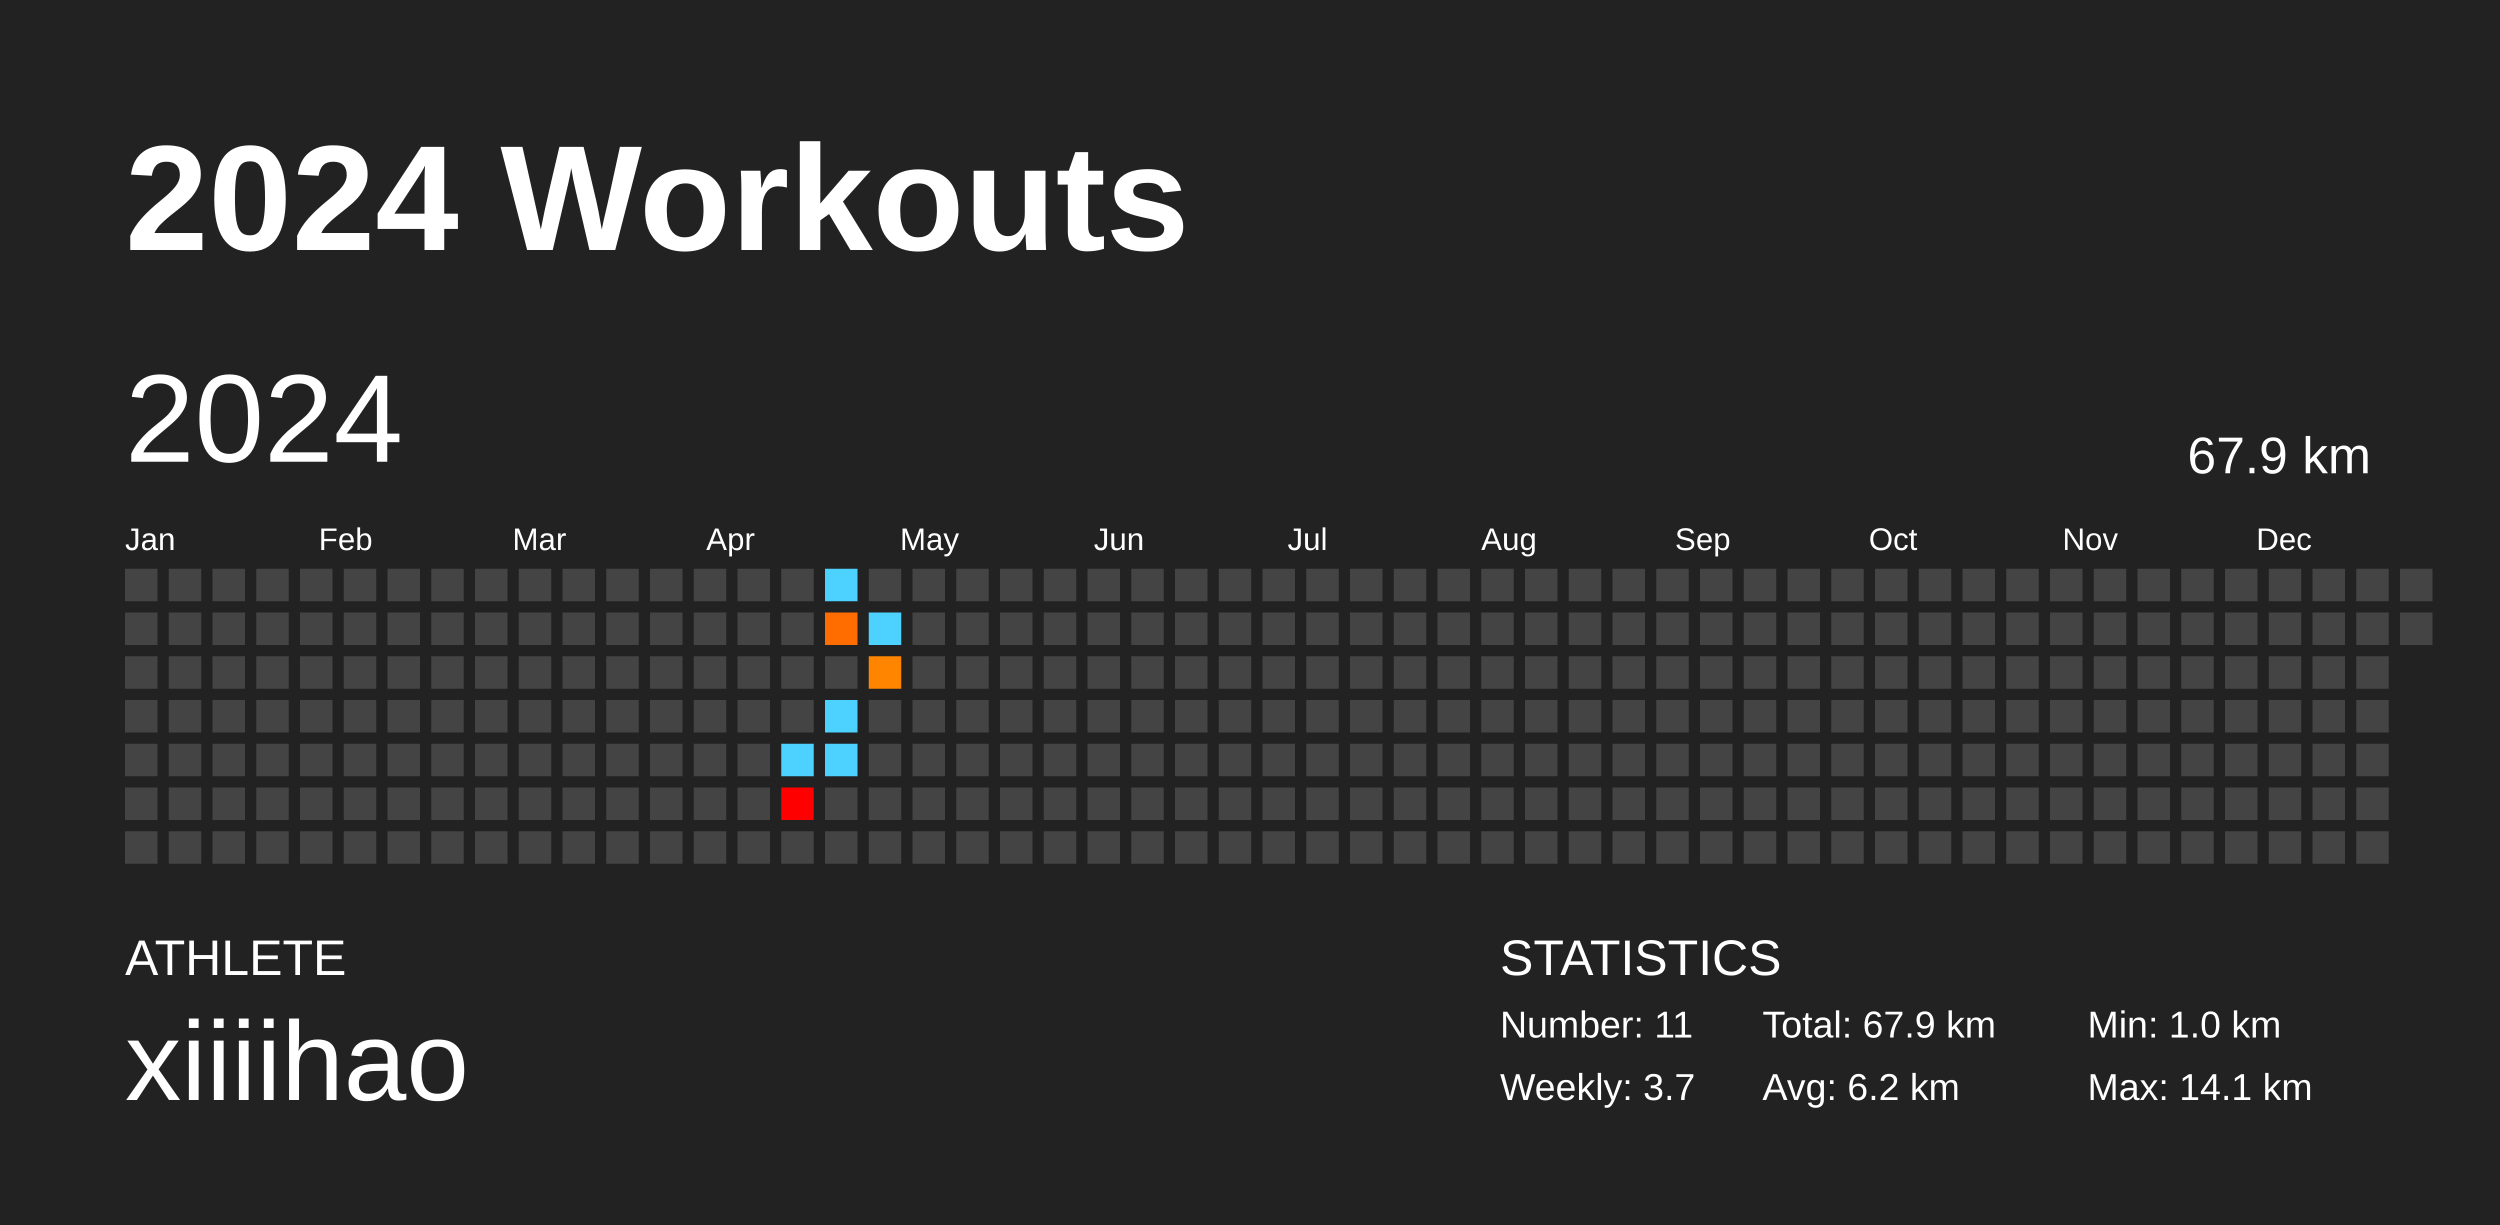
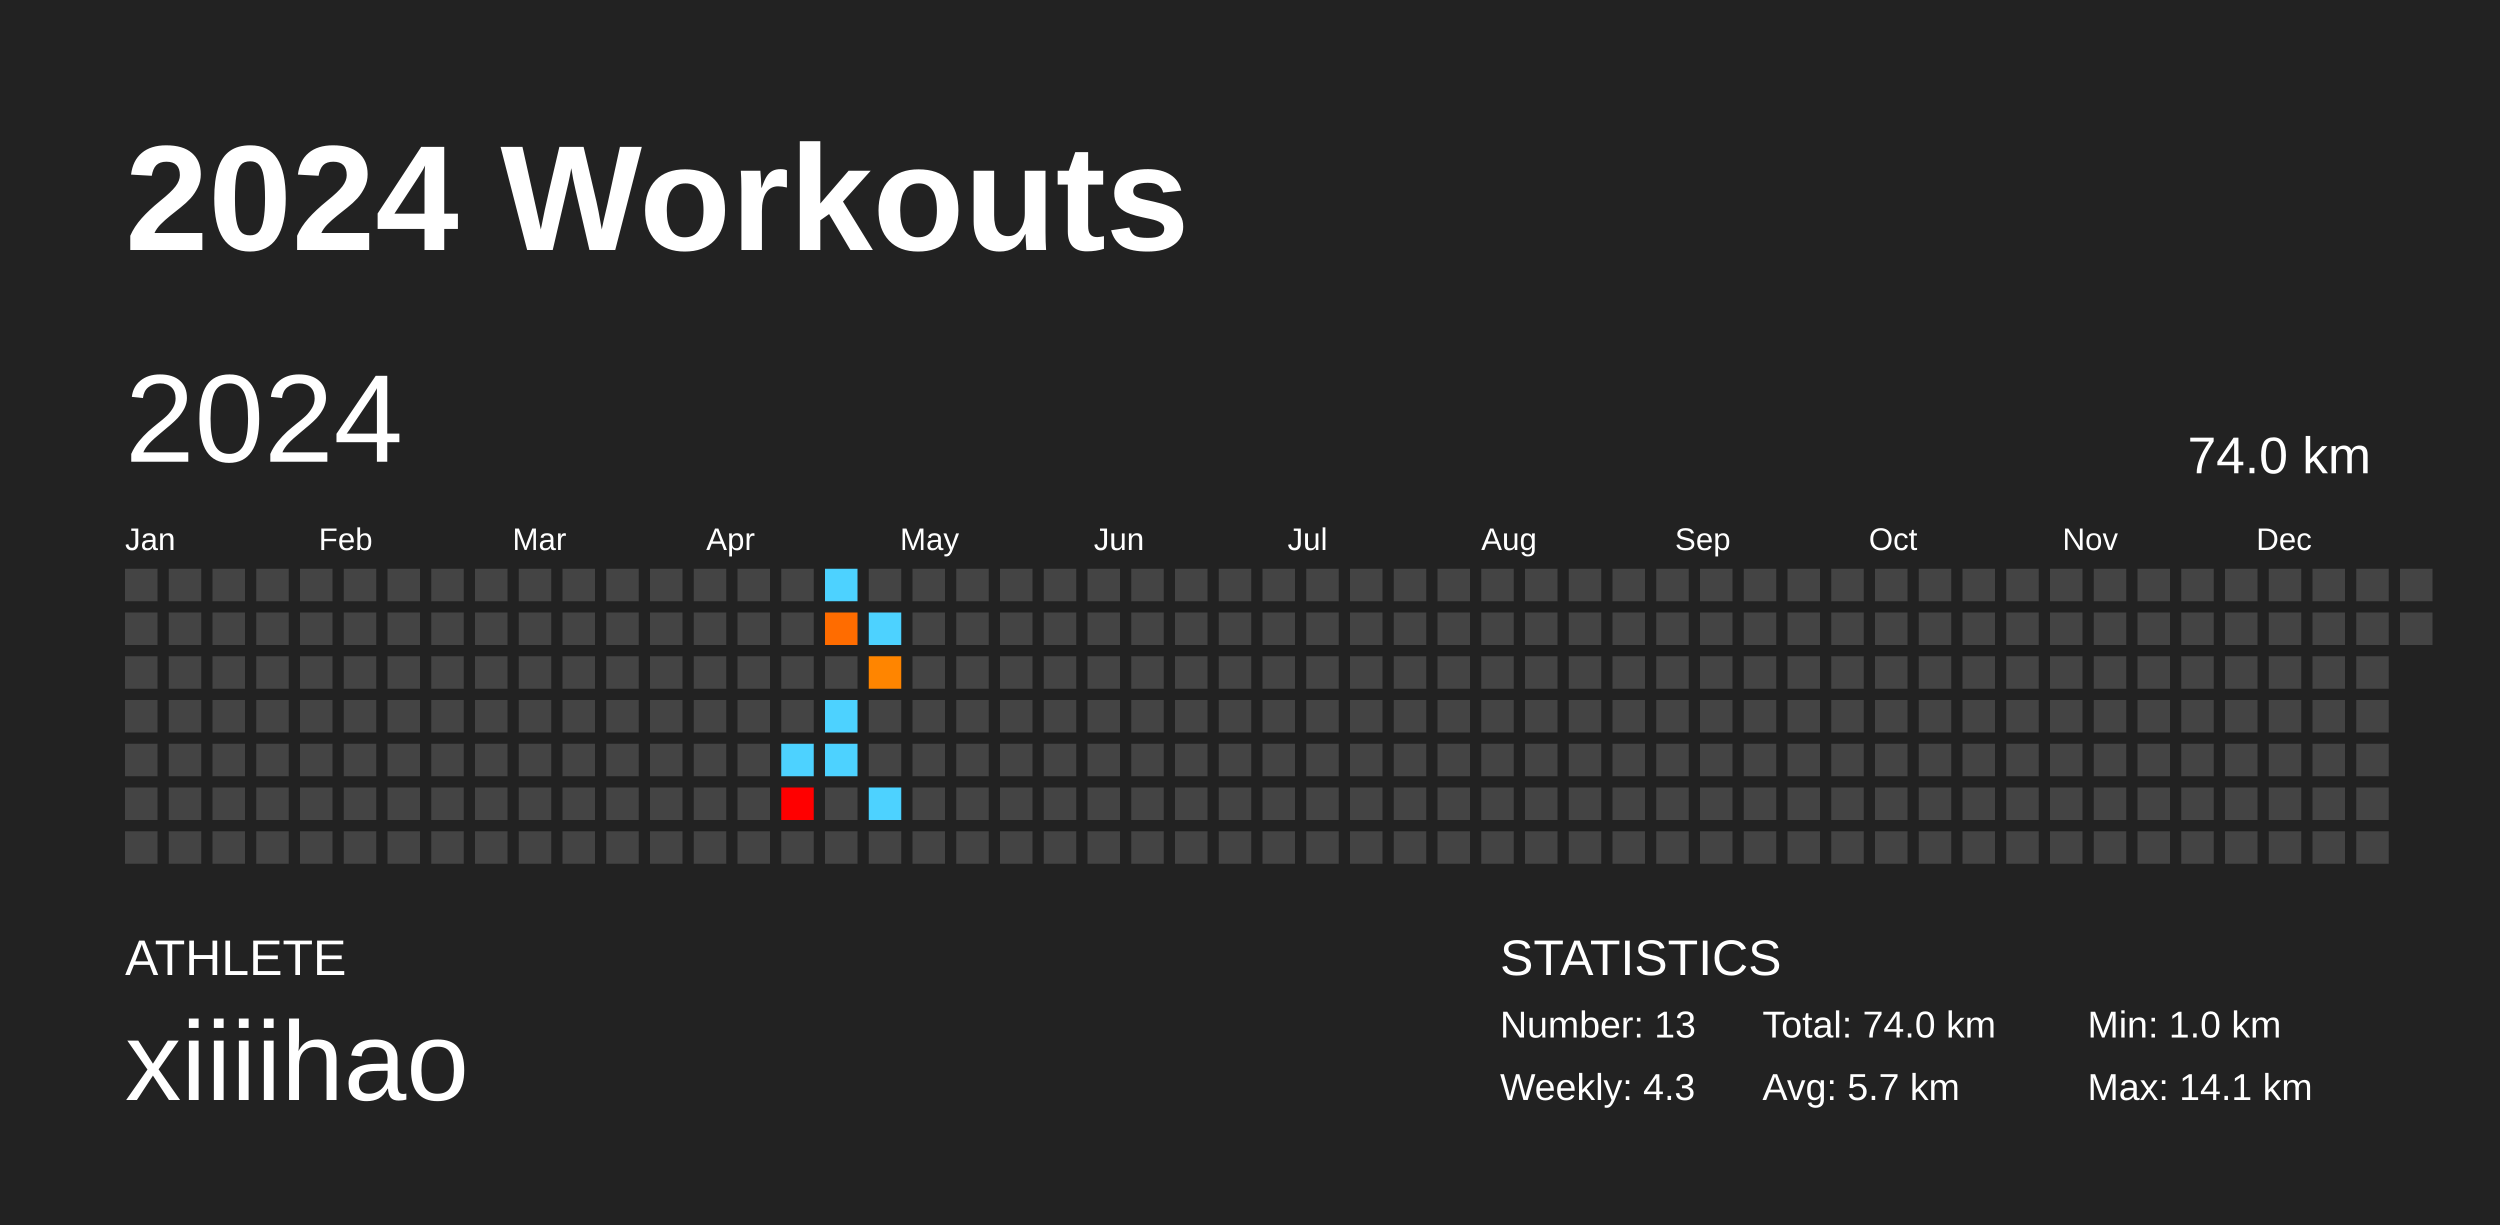
<svg xmlns="http://www.w3.org/2000/svg" baseProfile="full" height="98mm" version="1.1" viewBox="0,0,200,98" width="200mm">
  <defs />
  <rect fill="#222222" height="98" width="200" x="0" y="0" />
  <text fill="#FFFFFF" style="font-size:12px; font-family:Arial; font-weight:bold;" x="10" y="20">2024 Workouts</text>
  <text fill="#FFFFFF" style="font-size:4px; font-family:Arial" x="10" y="78">ATHLETE</text>
  <text fill="#FFFFFF" style="font-size:9px; font-family:Arial" x="10" y="88">xiiiihao</text>
  <text fill="#FFFFFF" style="font-size:4px; font-family:Arial" x="120" y="78">STATISTICS</text>
-   <text fill="#FFFFFF" style="font-size:3px; font-family:Arial" x="120" y="83">Number: 11</text>
-   <text fill="#FFFFFF" style="font-size:3px; font-family:Arial" x="120" y="88">Weekly: 3.7</text>
-   <text fill="#FFFFFF" style="font-size:3px; font-family:Arial" x="141" y="83">Total: 67.9 km</text>
-   <text fill="#FFFFFF" style="font-size:3px; font-family:Arial" x="141" y="88">Avg: 6.2 km</text>
+   <text fill="#FFFFFF" style="font-size:3px; font-family:Arial" x="120" y="83">Number: 13</text>
+   <text fill="#FFFFFF" style="font-size:3px; font-family:Arial" x="120" y="88">Weekly: 4.3</text>
+   <text fill="#FFFFFF" style="font-size:3px; font-family:Arial" x="141" y="83">Total: 74.0 km</text>
+   <text fill="#FFFFFF" style="font-size:3px; font-family:Arial" x="141" y="88">Avg: 5.7 km</text>
  <text fill="#FFFFFF" style="font-size:3px; font-family:Arial" x="167" y="83">Min: 1.0 km</text>
  <text fill="#FFFFFF" style="font-size:3px; font-family:Arial" x="167" y="88">Max: 14.1 km</text>
  <text dominant-baseline="hanging" fill="#FFFFFF" style="font-size:10.0px; font-family:Arial;" x="10" y="30">2024</text>
-   <text dominant-baseline="hanging" fill="#FFFFFF" style="font-size:4.125px; font-family:Arial;" x="175" y="35">67.9 km</text>
+   <text dominant-baseline="hanging" fill="#FFFFFF" style="font-size:4.125px; font-family:Arial;" x="175" y="35">74.0 km</text>
  <text fill="#FFFFFF" style="font-size:2.5px; font-family:Arial" x="10.0" y="44">Jan</text>
  <text fill="#FFFFFF" style="font-size:2.5px; font-family:Arial" x="25.5" y="44">Feb</text>
  <text fill="#FFFFFF" style="font-size:2.5px; font-family:Arial" x="41.0" y="44">Mar</text>
  <text fill="#FFFFFF" style="font-size:2.5px; font-family:Arial" x="56.5" y="44">Apr</text>
  <text fill="#FFFFFF" style="font-size:2.5px; font-family:Arial" x="72.0" y="44">May</text>
  <text fill="#FFFFFF" style="font-size:2.5px; font-family:Arial" x="87.5" y="44">Jun</text>
  <text fill="#FFFFFF" style="font-size:2.5px; font-family:Arial" x="103.0" y="44">Jul</text>
  <text fill="#FFFFFF" style="font-size:2.5px; font-family:Arial" x="118.5" y="44">Aug</text>
  <text fill="#FFFFFF" style="font-size:2.5px; font-family:Arial" x="134.0" y="44">Sep</text>
  <text fill="#FFFFFF" style="font-size:2.5px; font-family:Arial" x="149.5" y="44">Oct</text>
  <text fill="#FFFFFF" style="font-size:2.5px; font-family:Arial" x="165.0" y="44">Nov</text>
  <text fill="#FFFFFF" style="font-size:2.5px; font-family:Arial" x="180.5" y="44">Dec</text>
  <rect fill="#444444" height="2.6" width="2.6" x="10.0" y="45.5" />
  <rect fill="#444444" height="2.6" width="2.6" x="10.0" y="49.0" />
  <rect fill="#444444" height="2.6" width="2.6" x="10.0" y="52.5" />
  <rect fill="#444444" height="2.6" width="2.6" x="10.0" y="56.0" />
  <rect fill="#444444" height="2.6" width="2.6" x="10.0" y="59.5" />
  <rect fill="#444444" height="2.6" width="2.6" x="10.0" y="63.0" />
  <rect fill="#444444" height="2.6" width="2.6" x="10.0" y="66.5" />
  <rect fill="#444444" height="2.6" width="2.6" x="13.5" y="45.5" />
  <rect fill="#444444" height="2.6" width="2.6" x="13.5" y="49.0" />
  <rect fill="#444444" height="2.6" width="2.6" x="13.5" y="52.5" />
  <rect fill="#444444" height="2.6" width="2.6" x="13.5" y="56.0" />
  <rect fill="#444444" height="2.6" width="2.6" x="13.5" y="59.5" />
  <rect fill="#444444" height="2.6" width="2.6" x="13.5" y="63.0" />
  <rect fill="#444444" height="2.6" width="2.6" x="13.5" y="66.5" />
  <rect fill="#444444" height="2.6" width="2.6" x="17.0" y="45.5" />
  <rect fill="#444444" height="2.6" width="2.6" x="17.0" y="49.0" />
  <rect fill="#444444" height="2.6" width="2.6" x="17.0" y="52.5" />
  <rect fill="#444444" height="2.6" width="2.6" x="17.0" y="56.0" />
  <rect fill="#444444" height="2.6" width="2.6" x="17.0" y="59.5" />
  <rect fill="#444444" height="2.6" width="2.6" x="17.0" y="63.0" />
  <rect fill="#444444" height="2.6" width="2.6" x="17.0" y="66.5" />
  <rect fill="#444444" height="2.6" width="2.6" x="20.5" y="45.5" />
  <rect fill="#444444" height="2.6" width="2.6" x="20.5" y="49.0" />
  <rect fill="#444444" height="2.6" width="2.6" x="20.5" y="52.5" />
  <rect fill="#444444" height="2.6" width="2.6" x="20.5" y="56.0" />
  <rect fill="#444444" height="2.6" width="2.6" x="20.5" y="59.5" />
  <rect fill="#444444" height="2.6" width="2.6" x="20.5" y="63.0" />
  <rect fill="#444444" height="2.6" width="2.6" x="20.5" y="66.5" />
  <rect fill="#444444" height="2.6" width="2.6" x="24.0" y="45.5" />
  <rect fill="#444444" height="2.6" width="2.6" x="24.0" y="49.0" />
  <rect fill="#444444" height="2.6" width="2.6" x="24.0" y="52.5" />
  <rect fill="#444444" height="2.6" width="2.6" x="24.0" y="56.0" />
  <rect fill="#444444" height="2.6" width="2.6" x="24.0" y="59.5" />
  <rect fill="#444444" height="2.6" width="2.6" x="24.0" y="63.0" />
  <rect fill="#444444" height="2.6" width="2.6" x="24.0" y="66.5" />
  <rect fill="#444444" height="2.6" width="2.6" x="27.5" y="45.5" />
  <rect fill="#444444" height="2.6" width="2.6" x="27.5" y="49.0" />
  <rect fill="#444444" height="2.6" width="2.6" x="27.5" y="52.5" />
  <rect fill="#444444" height="2.6" width="2.6" x="27.5" y="56.0" />
  <rect fill="#444444" height="2.6" width="2.6" x="27.5" y="59.5" />
  <rect fill="#444444" height="2.6" width="2.6" x="27.5" y="63.0" />
  <rect fill="#444444" height="2.6" width="2.6" x="27.5" y="66.5" />
  <rect fill="#444444" height="2.6" width="2.6" x="31.0" y="45.5" />
  <rect fill="#444444" height="2.6" width="2.6" x="31.0" y="49.0" />
  <rect fill="#444444" height="2.6" width="2.6" x="31.0" y="52.5" />
  <rect fill="#444444" height="2.6" width="2.6" x="31.0" y="56.0" />
  <rect fill="#444444" height="2.6" width="2.6" x="31.0" y="59.5" />
  <rect fill="#444444" height="2.6" width="2.6" x="31.0" y="63.0" />
  <rect fill="#444444" height="2.6" width="2.6" x="31.0" y="66.5" />
  <rect fill="#444444" height="2.6" width="2.6" x="34.5" y="45.5" />
  <rect fill="#444444" height="2.6" width="2.6" x="34.5" y="49.0" />
  <rect fill="#444444" height="2.6" width="2.6" x="34.5" y="52.5" />
  <rect fill="#444444" height="2.6" width="2.6" x="34.5" y="56.0" />
  <rect fill="#444444" height="2.6" width="2.6" x="34.5" y="59.5" />
  <rect fill="#444444" height="2.6" width="2.6" x="34.5" y="63.0" />
  <rect fill="#444444" height="2.6" width="2.6" x="34.5" y="66.5" />
  <rect fill="#444444" height="2.6" width="2.6" x="38.0" y="45.5" />
  <rect fill="#444444" height="2.6" width="2.6" x="38.0" y="49.0" />
  <rect fill="#444444" height="2.6" width="2.6" x="38.0" y="52.5" />
  <rect fill="#444444" height="2.6" width="2.6" x="38.0" y="56.0" />
  <rect fill="#444444" height="2.6" width="2.6" x="38.0" y="59.5" />
  <rect fill="#444444" height="2.6" width="2.6" x="38.0" y="63.0" />
  <rect fill="#444444" height="2.6" width="2.6" x="38.0" y="66.5" />
  <rect fill="#444444" height="2.6" width="2.6" x="41.5" y="45.5" />
  <rect fill="#444444" height="2.6" width="2.6" x="41.5" y="49.0" />
  <rect fill="#444444" height="2.6" width="2.6" x="41.5" y="52.5" />
  <rect fill="#444444" height="2.6" width="2.6" x="41.5" y="56.0" />
  <rect fill="#444444" height="2.6" width="2.6" x="41.5" y="59.5" />
  <rect fill="#444444" height="2.6" width="2.6" x="41.5" y="63.0" />
  <rect fill="#444444" height="2.6" width="2.6" x="41.5" y="66.5" />
  <rect fill="#444444" height="2.6" width="2.6" x="45.0" y="45.5" />
  <rect fill="#444444" height="2.6" width="2.6" x="45.0" y="49.0" />
  <rect fill="#444444" height="2.6" width="2.6" x="45.0" y="52.5" />
  <rect fill="#444444" height="2.6" width="2.6" x="45.0" y="56.0" />
  <rect fill="#444444" height="2.6" width="2.6" x="45.0" y="59.5" />
  <rect fill="#444444" height="2.6" width="2.6" x="45.0" y="63.0" />
  <rect fill="#444444" height="2.6" width="2.6" x="45.0" y="66.5" />
  <rect fill="#444444" height="2.6" width="2.6" x="48.5" y="45.5" />
  <rect fill="#444444" height="2.6" width="2.6" x="48.5" y="49.0" />
  <rect fill="#444444" height="2.6" width="2.6" x="48.5" y="52.5" />
  <rect fill="#444444" height="2.6" width="2.6" x="48.5" y="56.0" />
  <rect fill="#444444" height="2.6" width="2.6" x="48.5" y="59.5" />
  <rect fill="#444444" height="2.6" width="2.6" x="48.5" y="63.0" />
  <rect fill="#444444" height="2.6" width="2.6" x="48.5" y="66.5" />
  <rect fill="#444444" height="2.6" width="2.6" x="52.0" y="45.5" />
  <rect fill="#444444" height="2.6" width="2.6" x="52.0" y="49.0" />
  <rect fill="#444444" height="2.6" width="2.6" x="52.0" y="52.5" />
  <rect fill="#444444" height="2.6" width="2.6" x="52.0" y="56.0" />
  <rect fill="#444444" height="2.6" width="2.6" x="52.0" y="59.5" />
  <rect fill="#444444" height="2.6" width="2.6" x="52.0" y="63.0" />
  <rect fill="#444444" height="2.6" width="2.6" x="52.0" y="66.5" />
  <rect fill="#444444" height="2.6" width="2.6" x="55.5" y="45.5" />
  <rect fill="#444444" height="2.6" width="2.6" x="55.5" y="49.0" />
  <rect fill="#444444" height="2.6" width="2.6" x="55.5" y="52.5" />
  <rect fill="#444444" height="2.6" width="2.6" x="55.5" y="56.0" />
  <rect fill="#444444" height="2.6" width="2.6" x="55.5" y="59.5" />
  <rect fill="#444444" height="2.6" width="2.6" x="55.5" y="63.0" />
  <rect fill="#444444" height="2.6" width="2.6" x="55.5" y="66.5" />
  <rect fill="#444444" height="2.6" width="2.6" x="59.0" y="45.5" />
  <rect fill="#444444" height="2.6" width="2.6" x="59.0" y="49.0" />
  <rect fill="#444444" height="2.6" width="2.6" x="59.0" y="52.5" />
  <rect fill="#444444" height="2.6" width="2.6" x="59.0" y="56.0" />
  <rect fill="#444444" height="2.6" width="2.6" x="59.0" y="59.5" />
  <rect fill="#444444" height="2.6" width="2.6" x="59.0" y="63.0" />
  <rect fill="#444444" height="2.6" width="2.6" x="59.0" y="66.5" />
  <rect fill="#444444" height="2.6" width="2.6" x="62.5" y="45.5" />
  <rect fill="#444444" height="2.6" width="2.6" x="62.5" y="49.0" />
  <rect fill="#444444" height="2.6" width="2.6" x="62.5" y="52.5" />
  <rect fill="#444444" height="2.6" width="2.6" x="62.5" y="56.0" />
  <rect fill="#4dd2ff" height="2.6" width="2.6" x="62.5" y="59.5" />
  <rect fill="#ff0000" height="2.6" width="2.6" x="62.5" y="63.0" />
  <rect fill="#444444" height="2.6" width="2.6" x="62.5" y="66.5" />
  <rect fill="#4dd2ff" height="2.6" width="2.6" x="66.0" y="45.5" />
  <rect fill="#ff6c00" height="2.6" width="2.6" x="66.0" y="49.0" />
  <rect fill="#444444" height="2.6" width="2.6" x="66.0" y="52.5" />
  <rect fill="#4dd2ff" height="2.6" width="2.6" x="66.0" y="56.0" />
  <rect fill="#4dd2ff" height="2.6" width="2.6" x="66.0" y="59.5" />
  <rect fill="#444444" height="2.6" width="2.6" x="66.0" y="63.0" />
  <rect fill="#444444" height="2.6" width="2.6" x="66.0" y="66.5" />
  <rect fill="#444444" height="2.6" width="2.6" x="69.5" y="45.5" />
  <rect fill="#4dd2ff" height="2.6" width="2.6" x="69.5" y="49.0" />
  <rect fill="#ff8500" height="2.6" width="2.6" x="69.5" y="52.5" />
  <rect fill="#444444" height="2.6" width="2.6" x="69.5" y="56.0" />
  <rect fill="#444444" height="2.6" width="2.6" x="69.5" y="59.5" />
-   <rect fill="#444444" height="2.6" width="2.6" x="69.5" y="63.0" />
+   <rect fill="#4dd2ff" height="2.6" width="2.6" x="69.5" y="63.0" />
  <rect fill="#444444" height="2.6" width="2.6" x="69.5" y="66.5" />
  <rect fill="#444444" height="2.6" width="2.6" x="73.0" y="45.5" />
  <rect fill="#444444" height="2.6" width="2.6" x="73.0" y="49.0" />
  <rect fill="#444444" height="2.6" width="2.6" x="73.0" y="52.5" />
  <rect fill="#444444" height="2.6" width="2.6" x="73.0" y="56.0" />
  <rect fill="#444444" height="2.6" width="2.6" x="73.0" y="59.5" />
  <rect fill="#444444" height="2.6" width="2.6" x="73.0" y="63.0" />
  <rect fill="#444444" height="2.6" width="2.6" x="73.0" y="66.5" />
  <rect fill="#444444" height="2.6" width="2.6" x="76.5" y="45.5" />
  <rect fill="#444444" height="2.6" width="2.6" x="76.5" y="49.0" />
  <rect fill="#444444" height="2.6" width="2.6" x="76.5" y="52.5" />
  <rect fill="#444444" height="2.6" width="2.6" x="76.5" y="56.0" />
  <rect fill="#444444" height="2.6" width="2.6" x="76.5" y="59.5" />
  <rect fill="#444444" height="2.6" width="2.6" x="76.5" y="63.0" />
  <rect fill="#444444" height="2.6" width="2.6" x="76.5" y="66.5" />
  <rect fill="#444444" height="2.6" width="2.6" x="80.0" y="45.5" />
  <rect fill="#444444" height="2.6" width="2.6" x="80.0" y="49.0" />
  <rect fill="#444444" height="2.6" width="2.6" x="80.0" y="52.5" />
  <rect fill="#444444" height="2.6" width="2.6" x="80.0" y="56.0" />
  <rect fill="#444444" height="2.6" width="2.6" x="80.0" y="59.5" />
  <rect fill="#444444" height="2.6" width="2.6" x="80.0" y="63.0" />
  <rect fill="#444444" height="2.6" width="2.6" x="80.0" y="66.5" />
  <rect fill="#444444" height="2.6" width="2.6" x="83.5" y="45.5" />
  <rect fill="#444444" height="2.6" width="2.6" x="83.5" y="49.0" />
  <rect fill="#444444" height="2.6" width="2.6" x="83.5" y="52.5" />
  <rect fill="#444444" height="2.6" width="2.6" x="83.5" y="56.0" />
  <rect fill="#444444" height="2.6" width="2.6" x="83.5" y="59.5" />
  <rect fill="#444444" height="2.6" width="2.6" x="83.5" y="63.0" />
  <rect fill="#444444" height="2.6" width="2.6" x="83.5" y="66.5" />
  <rect fill="#444444" height="2.6" width="2.6" x="87.0" y="45.5" />
  <rect fill="#444444" height="2.6" width="2.6" x="87.0" y="49.0" />
  <rect fill="#444444" height="2.6" width="2.6" x="87.0" y="52.5" />
  <rect fill="#444444" height="2.6" width="2.6" x="87.0" y="56.0" />
  <rect fill="#444444" height="2.6" width="2.6" x="87.0" y="59.5" />
  <rect fill="#444444" height="2.6" width="2.6" x="87.0" y="63.0" />
  <rect fill="#444444" height="2.6" width="2.6" x="87.0" y="66.5" />
  <rect fill="#444444" height="2.6" width="2.6" x="90.5" y="45.5" />
  <rect fill="#444444" height="2.6" width="2.6" x="90.5" y="49.0" />
  <rect fill="#444444" height="2.6" width="2.6" x="90.5" y="52.5" />
  <rect fill="#444444" height="2.6" width="2.6" x="90.5" y="56.0" />
  <rect fill="#444444" height="2.6" width="2.6" x="90.5" y="59.5" />
  <rect fill="#444444" height="2.6" width="2.6" x="90.5" y="63.0" />
  <rect fill="#444444" height="2.6" width="2.6" x="90.5" y="66.5" />
  <rect fill="#444444" height="2.6" width="2.6" x="94.0" y="45.5" />
  <rect fill="#444444" height="2.6" width="2.6" x="94.0" y="49.0" />
  <rect fill="#444444" height="2.6" width="2.6" x="94.0" y="52.5" />
  <rect fill="#444444" height="2.6" width="2.6" x="94.0" y="56.0" />
  <rect fill="#444444" height="2.6" width="2.6" x="94.0" y="59.5" />
  <rect fill="#444444" height="2.6" width="2.6" x="94.0" y="63.0" />
  <rect fill="#444444" height="2.6" width="2.6" x="94.0" y="66.5" />
  <rect fill="#444444" height="2.6" width="2.6" x="97.5" y="45.5" />
  <rect fill="#444444" height="2.6" width="2.6" x="97.5" y="49.0" />
  <rect fill="#444444" height="2.6" width="2.6" x="97.5" y="52.5" />
  <rect fill="#444444" height="2.6" width="2.6" x="97.5" y="56.0" />
  <rect fill="#444444" height="2.6" width="2.6" x="97.5" y="59.5" />
  <rect fill="#444444" height="2.6" width="2.6" x="97.5" y="63.0" />
  <rect fill="#444444" height="2.6" width="2.6" x="97.5" y="66.5" />
  <rect fill="#444444" height="2.6" width="2.6" x="101.0" y="45.5" />
  <rect fill="#444444" height="2.6" width="2.6" x="101.0" y="49.0" />
  <rect fill="#444444" height="2.6" width="2.6" x="101.0" y="52.5" />
  <rect fill="#444444" height="2.6" width="2.6" x="101.0" y="56.0" />
  <rect fill="#444444" height="2.6" width="2.6" x="101.0" y="59.5" />
  <rect fill="#444444" height="2.6" width="2.6" x="101.0" y="63.0" />
  <rect fill="#444444" height="2.6" width="2.6" x="101.0" y="66.5" />
  <rect fill="#444444" height="2.6" width="2.6" x="104.5" y="45.5" />
  <rect fill="#444444" height="2.6" width="2.6" x="104.5" y="49.0" />
  <rect fill="#444444" height="2.6" width="2.6" x="104.5" y="52.5" />
  <rect fill="#444444" height="2.6" width="2.6" x="104.5" y="56.0" />
  <rect fill="#444444" height="2.6" width="2.6" x="104.5" y="59.5" />
  <rect fill="#444444" height="2.6" width="2.6" x="104.5" y="63.0" />
  <rect fill="#444444" height="2.6" width="2.6" x="104.5" y="66.5" />
  <rect fill="#444444" height="2.6" width="2.6" x="108.0" y="45.5" />
  <rect fill="#444444" height="2.6" width="2.6" x="108.0" y="49.0" />
  <rect fill="#444444" height="2.6" width="2.6" x="108.0" y="52.5" />
  <rect fill="#444444" height="2.6" width="2.6" x="108.0" y="56.0" />
  <rect fill="#444444" height="2.6" width="2.6" x="108.0" y="59.5" />
  <rect fill="#444444" height="2.6" width="2.6" x="108.0" y="63.0" />
  <rect fill="#444444" height="2.6" width="2.6" x="108.0" y="66.5" />
  <rect fill="#444444" height="2.6" width="2.6" x="111.5" y="45.5" />
  <rect fill="#444444" height="2.6" width="2.6" x="111.5" y="49.0" />
  <rect fill="#444444" height="2.6" width="2.6" x="111.5" y="52.5" />
  <rect fill="#444444" height="2.6" width="2.6" x="111.5" y="56.0" />
  <rect fill="#444444" height="2.6" width="2.6" x="111.5" y="59.5" />
  <rect fill="#444444" height="2.6" width="2.6" x="111.5" y="63.0" />
  <rect fill="#444444" height="2.6" width="2.6" x="111.5" y="66.5" />
  <rect fill="#444444" height="2.6" width="2.6" x="115.0" y="45.5" />
  <rect fill="#444444" height="2.6" width="2.6" x="115.0" y="49.0" />
  <rect fill="#444444" height="2.6" width="2.6" x="115.0" y="52.5" />
  <rect fill="#444444" height="2.6" width="2.6" x="115.0" y="56.0" />
  <rect fill="#444444" height="2.6" width="2.6" x="115.0" y="59.5" />
  <rect fill="#444444" height="2.6" width="2.6" x="115.0" y="63.0" />
  <rect fill="#444444" height="2.6" width="2.6" x="115.0" y="66.5" />
  <rect fill="#444444" height="2.6" width="2.6" x="118.5" y="45.5" />
  <rect fill="#444444" height="2.6" width="2.6" x="118.5" y="49.0" />
  <rect fill="#444444" height="2.6" width="2.6" x="118.5" y="52.5" />
  <rect fill="#444444" height="2.6" width="2.6" x="118.5" y="56.0" />
  <rect fill="#444444" height="2.6" width="2.6" x="118.5" y="59.5" />
  <rect fill="#444444" height="2.6" width="2.6" x="118.5" y="63.0" />
  <rect fill="#444444" height="2.6" width="2.6" x="118.5" y="66.5" />
  <rect fill="#444444" height="2.6" width="2.6" x="122.0" y="45.5" />
  <rect fill="#444444" height="2.6" width="2.6" x="122.0" y="49.0" />
  <rect fill="#444444" height="2.6" width="2.6" x="122.0" y="52.5" />
  <rect fill="#444444" height="2.6" width="2.6" x="122.0" y="56.0" />
  <rect fill="#444444" height="2.6" width="2.6" x="122.0" y="59.5" />
  <rect fill="#444444" height="2.6" width="2.6" x="122.0" y="63.0" />
  <rect fill="#444444" height="2.6" width="2.6" x="122.0" y="66.5" />
  <rect fill="#444444" height="2.6" width="2.6" x="125.5" y="45.5" />
  <rect fill="#444444" height="2.6" width="2.6" x="125.5" y="49.0" />
  <rect fill="#444444" height="2.6" width="2.6" x="125.5" y="52.5" />
  <rect fill="#444444" height="2.6" width="2.6" x="125.5" y="56.0" />
  <rect fill="#444444" height="2.6" width="2.6" x="125.5" y="59.5" />
  <rect fill="#444444" height="2.6" width="2.6" x="125.5" y="63.0" />
  <rect fill="#444444" height="2.6" width="2.6" x="125.5" y="66.5" />
  <rect fill="#444444" height="2.6" width="2.6" x="129.0" y="45.5" />
  <rect fill="#444444" height="2.6" width="2.6" x="129.0" y="49.0" />
  <rect fill="#444444" height="2.6" width="2.6" x="129.0" y="52.5" />
  <rect fill="#444444" height="2.6" width="2.6" x="129.0" y="56.0" />
  <rect fill="#444444" height="2.6" width="2.6" x="129.0" y="59.5" />
  <rect fill="#444444" height="2.6" width="2.6" x="129.0" y="63.0" />
  <rect fill="#444444" height="2.6" width="2.6" x="129.0" y="66.5" />
  <rect fill="#444444" height="2.6" width="2.6" x="132.5" y="45.5" />
  <rect fill="#444444" height="2.6" width="2.6" x="132.5" y="49.0" />
  <rect fill="#444444" height="2.6" width="2.6" x="132.5" y="52.5" />
  <rect fill="#444444" height="2.6" width="2.6" x="132.5" y="56.0" />
  <rect fill="#444444" height="2.6" width="2.6" x="132.5" y="59.5" />
  <rect fill="#444444" height="2.6" width="2.6" x="132.5" y="63.0" />
  <rect fill="#444444" height="2.6" width="2.6" x="132.5" y="66.5" />
  <rect fill="#444444" height="2.6" width="2.6" x="136.0" y="45.5" />
  <rect fill="#444444" height="2.6" width="2.6" x="136.0" y="49.0" />
  <rect fill="#444444" height="2.6" width="2.6" x="136.0" y="52.5" />
  <rect fill="#444444" height="2.6" width="2.6" x="136.0" y="56.0" />
  <rect fill="#444444" height="2.6" width="2.6" x="136.0" y="59.5" />
  <rect fill="#444444" height="2.6" width="2.6" x="136.0" y="63.0" />
  <rect fill="#444444" height="2.6" width="2.6" x="136.0" y="66.5" />
  <rect fill="#444444" height="2.6" width="2.6" x="139.5" y="45.5" />
  <rect fill="#444444" height="2.6" width="2.6" x="139.5" y="49.0" />
  <rect fill="#444444" height="2.6" width="2.6" x="139.5" y="52.5" />
  <rect fill="#444444" height="2.6" width="2.6" x="139.5" y="56.0" />
  <rect fill="#444444" height="2.6" width="2.6" x="139.5" y="59.5" />
  <rect fill="#444444" height="2.6" width="2.6" x="139.5" y="63.0" />
  <rect fill="#444444" height="2.6" width="2.6" x="139.5" y="66.5" />
  <rect fill="#444444" height="2.6" width="2.6" x="143.0" y="45.5" />
  <rect fill="#444444" height="2.6" width="2.6" x="143.0" y="49.0" />
  <rect fill="#444444" height="2.6" width="2.6" x="143.0" y="52.5" />
  <rect fill="#444444" height="2.6" width="2.6" x="143.0" y="56.0" />
  <rect fill="#444444" height="2.6" width="2.6" x="143.0" y="59.5" />
  <rect fill="#444444" height="2.6" width="2.6" x="143.0" y="63.0" />
  <rect fill="#444444" height="2.6" width="2.6" x="143.0" y="66.5" />
  <rect fill="#444444" height="2.6" width="2.6" x="146.5" y="45.5" />
  <rect fill="#444444" height="2.6" width="2.6" x="146.5" y="49.0" />
  <rect fill="#444444" height="2.6" width="2.6" x="146.5" y="52.5" />
  <rect fill="#444444" height="2.6" width="2.6" x="146.5" y="56.0" />
  <rect fill="#444444" height="2.6" width="2.6" x="146.5" y="59.5" />
  <rect fill="#444444" height="2.6" width="2.6" x="146.5" y="63.0" />
  <rect fill="#444444" height="2.6" width="2.6" x="146.5" y="66.5" />
  <rect fill="#444444" height="2.6" width="2.6" x="150.0" y="45.5" />
  <rect fill="#444444" height="2.6" width="2.6" x="150.0" y="49.0" />
  <rect fill="#444444" height="2.6" width="2.6" x="150.0" y="52.5" />
  <rect fill="#444444" height="2.6" width="2.6" x="150.0" y="56.0" />
  <rect fill="#444444" height="2.6" width="2.6" x="150.0" y="59.5" />
  <rect fill="#444444" height="2.6" width="2.6" x="150.0" y="63.0" />
  <rect fill="#444444" height="2.6" width="2.6" x="150.0" y="66.5" />
  <rect fill="#444444" height="2.6" width="2.6" x="153.5" y="45.5" />
  <rect fill="#444444" height="2.6" width="2.6" x="153.5" y="49.0" />
  <rect fill="#444444" height="2.6" width="2.6" x="153.5" y="52.5" />
  <rect fill="#444444" height="2.6" width="2.6" x="153.5" y="56.0" />
  <rect fill="#444444" height="2.6" width="2.6" x="153.5" y="59.5" />
  <rect fill="#444444" height="2.6" width="2.6" x="153.5" y="63.0" />
  <rect fill="#444444" height="2.6" width="2.6" x="153.5" y="66.5" />
  <rect fill="#444444" height="2.6" width="2.6" x="157.0" y="45.5" />
  <rect fill="#444444" height="2.6" width="2.6" x="157.0" y="49.0" />
  <rect fill="#444444" height="2.6" width="2.6" x="157.0" y="52.5" />
  <rect fill="#444444" height="2.6" width="2.6" x="157.0" y="56.0" />
  <rect fill="#444444" height="2.6" width="2.6" x="157.0" y="59.5" />
  <rect fill="#444444" height="2.6" width="2.6" x="157.0" y="63.0" />
  <rect fill="#444444" height="2.6" width="2.6" x="157.0" y="66.5" />
  <rect fill="#444444" height="2.6" width="2.6" x="160.5" y="45.5" />
  <rect fill="#444444" height="2.6" width="2.6" x="160.5" y="49.0" />
  <rect fill="#444444" height="2.6" width="2.6" x="160.5" y="52.5" />
  <rect fill="#444444" height="2.6" width="2.6" x="160.5" y="56.0" />
  <rect fill="#444444" height="2.6" width="2.6" x="160.5" y="59.5" />
  <rect fill="#444444" height="2.6" width="2.6" x="160.5" y="63.0" />
  <rect fill="#444444" height="2.6" width="2.6" x="160.5" y="66.5" />
  <rect fill="#444444" height="2.6" width="2.6" x="164.0" y="45.5" />
  <rect fill="#444444" height="2.6" width="2.6" x="164.0" y="49.0" />
  <rect fill="#444444" height="2.6" width="2.6" x="164.0" y="52.5" />
  <rect fill="#444444" height="2.6" width="2.6" x="164.0" y="56.0" />
  <rect fill="#444444" height="2.6" width="2.6" x="164.0" y="59.5" />
  <rect fill="#444444" height="2.6" width="2.6" x="164.0" y="63.0" />
  <rect fill="#444444" height="2.6" width="2.6" x="164.0" y="66.5" />
  <rect fill="#444444" height="2.6" width="2.6" x="167.5" y="45.5" />
  <rect fill="#444444" height="2.6" width="2.6" x="167.5" y="49.0" />
  <rect fill="#444444" height="2.6" width="2.6" x="167.5" y="52.5" />
  <rect fill="#444444" height="2.6" width="2.6" x="167.5" y="56.0" />
  <rect fill="#444444" height="2.6" width="2.6" x="167.5" y="59.5" />
  <rect fill="#444444" height="2.6" width="2.6" x="167.5" y="63.0" />
  <rect fill="#444444" height="2.6" width="2.6" x="167.5" y="66.5" />
  <rect fill="#444444" height="2.6" width="2.6" x="171.0" y="45.5" />
  <rect fill="#444444" height="2.6" width="2.6" x="171.0" y="49.0" />
  <rect fill="#444444" height="2.6" width="2.6" x="171.0" y="52.5" />
  <rect fill="#444444" height="2.6" width="2.6" x="171.0" y="56.0" />
  <rect fill="#444444" height="2.6" width="2.6" x="171.0" y="59.5" />
  <rect fill="#444444" height="2.6" width="2.6" x="171.0" y="63.0" />
  <rect fill="#444444" height="2.6" width="2.6" x="171.0" y="66.5" />
  <rect fill="#444444" height="2.6" width="2.6" x="174.5" y="45.5" />
  <rect fill="#444444" height="2.6" width="2.6" x="174.5" y="49.0" />
  <rect fill="#444444" height="2.6" width="2.6" x="174.5" y="52.5" />
  <rect fill="#444444" height="2.6" width="2.6" x="174.5" y="56.0" />
  <rect fill="#444444" height="2.6" width="2.6" x="174.5" y="59.5" />
  <rect fill="#444444" height="2.6" width="2.6" x="174.5" y="63.0" />
  <rect fill="#444444" height="2.6" width="2.6" x="174.5" y="66.5" />
  <rect fill="#444444" height="2.6" width="2.6" x="178.0" y="45.5" />
  <rect fill="#444444" height="2.6" width="2.6" x="178.0" y="49.0" />
  <rect fill="#444444" height="2.6" width="2.6" x="178.0" y="52.5" />
  <rect fill="#444444" height="2.6" width="2.6" x="178.0" y="56.0" />
  <rect fill="#444444" height="2.6" width="2.6" x="178.0" y="59.5" />
  <rect fill="#444444" height="2.6" width="2.6" x="178.0" y="63.0" />
  <rect fill="#444444" height="2.6" width="2.6" x="178.0" y="66.5" />
  <rect fill="#444444" height="2.6" width="2.6" x="181.5" y="45.5" />
  <rect fill="#444444" height="2.6" width="2.6" x="181.5" y="49.0" />
  <rect fill="#444444" height="2.6" width="2.6" x="181.5" y="52.5" />
  <rect fill="#444444" height="2.6" width="2.6" x="181.5" y="56.0" />
  <rect fill="#444444" height="2.6" width="2.6" x="181.5" y="59.5" />
  <rect fill="#444444" height="2.6" width="2.6" x="181.5" y="63.0" />
  <rect fill="#444444" height="2.6" width="2.6" x="181.5" y="66.5" />
  <rect fill="#444444" height="2.6" width="2.6" x="185.0" y="45.5" />
  <rect fill="#444444" height="2.6" width="2.6" x="185.0" y="49.0" />
  <rect fill="#444444" height="2.6" width="2.6" x="185.0" y="52.5" />
  <rect fill="#444444" height="2.6" width="2.6" x="185.0" y="56.0" />
  <rect fill="#444444" height="2.6" width="2.6" x="185.0" y="59.5" />
  <rect fill="#444444" height="2.6" width="2.6" x="185.0" y="63.0" />
  <rect fill="#444444" height="2.6" width="2.6" x="185.0" y="66.5" />
  <rect fill="#444444" height="2.6" width="2.6" x="188.5" y="45.5" />
  <rect fill="#444444" height="2.6" width="2.6" x="188.5" y="49.0" />
  <rect fill="#444444" height="2.6" width="2.6" x="188.5" y="52.5" />
  <rect fill="#444444" height="2.6" width="2.6" x="188.5" y="56.0" />
  <rect fill="#444444" height="2.6" width="2.6" x="188.5" y="59.5" />
  <rect fill="#444444" height="2.6" width="2.6" x="188.5" y="63.0" />
  <rect fill="#444444" height="2.6" width="2.6" x="188.5" y="66.5" />
  <rect fill="#444444" height="2.6" width="2.6" x="192.0" y="45.5" />
  <rect fill="#444444" height="2.6" width="2.6" x="192.0" y="49.0" />
</svg>
